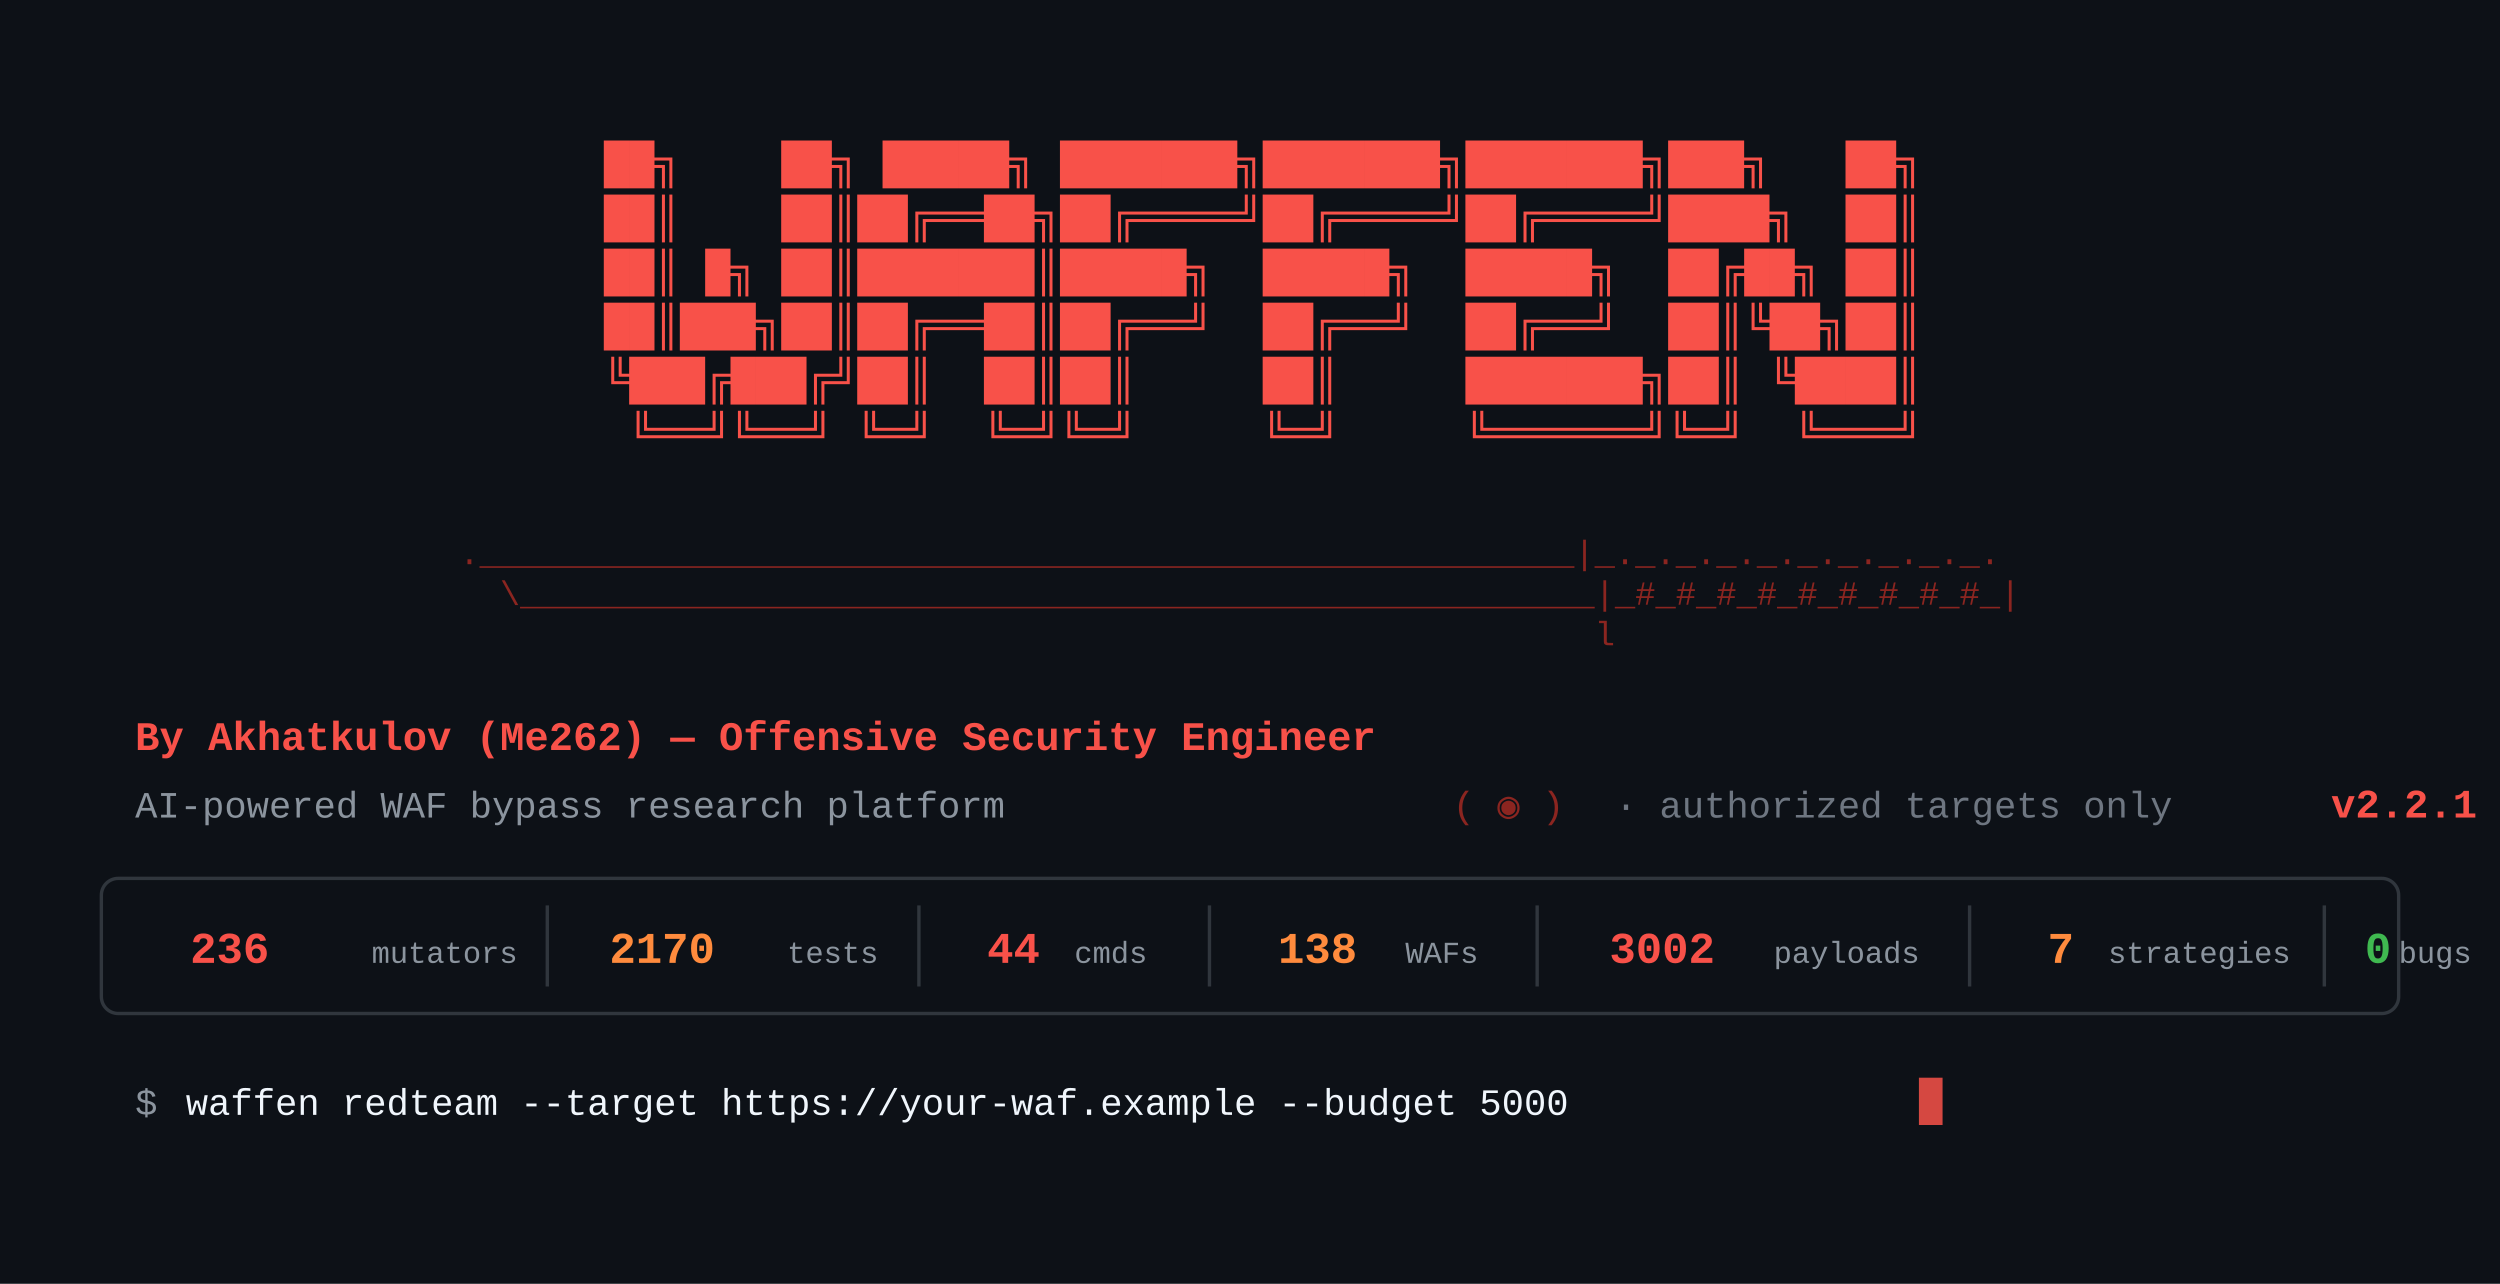
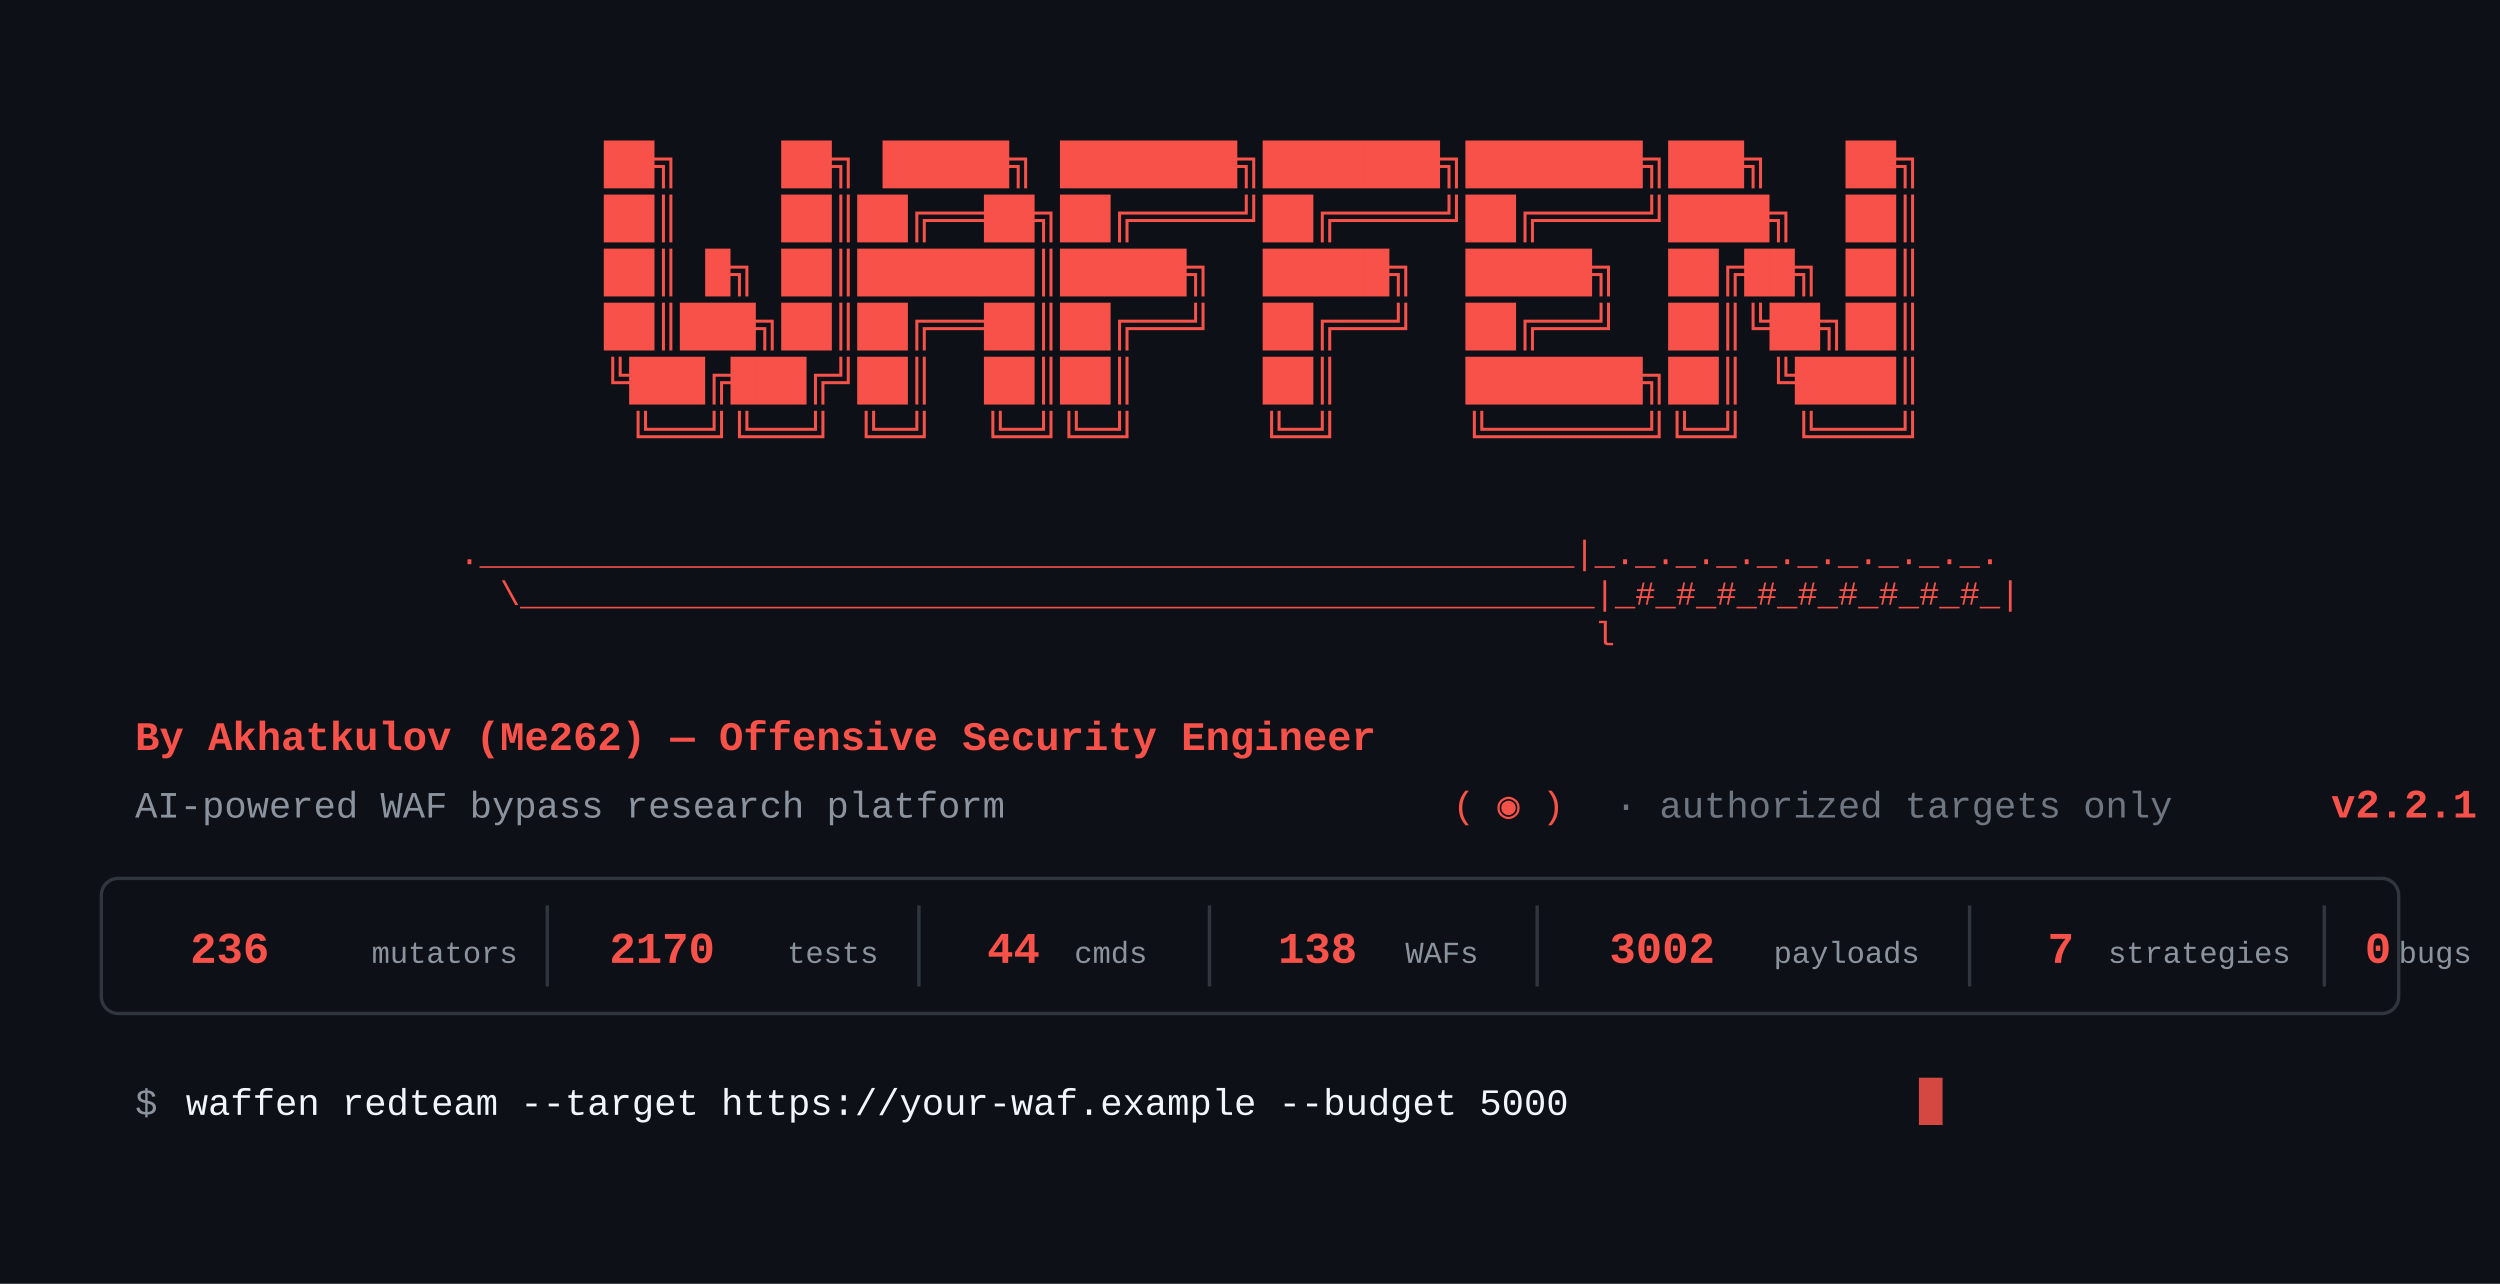
<svg xmlns="http://www.w3.org/2000/svg" viewBox="0 0 740 380" width="740" height="380">
  <rect width="740" height="380" fill="#0d1117" />
  <text x="370" y="52" text-anchor="middle" font-family="'SF Mono','Fira Code','Courier New',monospace" font-size="12.5" fill="#f85149" xml:space="preserve"> ██╗    ██╗ █████╗ ███████╗███████╗███████╗███╗   ██╗</text>
  <text x="370" y="68" text-anchor="middle" font-family="'SF Mono','Fira Code','Courier New',monospace" font-size="12.5" fill="#f85149" xml:space="preserve"> ██║    ██║██╔══██╗██╔════╝██╔════╝██╔════╝████╗  ██║</text>
  <text x="370" y="84" text-anchor="middle" font-family="'SF Mono','Fira Code','Courier New',monospace" font-size="12.5" fill="#f85149" xml:space="preserve"> ██║ █╗ ██║███████║█████╗  █████╗  █████╗  ██╔██╗ ██║</text>
  <text x="370" y="100" text-anchor="middle" font-family="'SF Mono','Fira Code','Courier New',monospace" font-size="12.5" fill="#f85149" xml:space="preserve"> ██║███╗██║██╔══██║██╔══╝  ██╔══╝  ██╔══╝  ██║╚██╗██║</text>
  <text x="370" y="116" text-anchor="middle" font-family="'SF Mono','Fira Code','Courier New',monospace" font-size="12.5" fill="#f85149" xml:space="preserve"> ╚███╔███╔╝██║  ██║██║     ██║     ███████╗██║ ╚████║</text>
  <text x="370" y="132" text-anchor="middle" font-family="'SF Mono','Fira Code','Courier New',monospace" font-size="12.5" fill="#f85149" xml:space="preserve">  ╚══╝╚══╝ ╚═╝  ╚═╝╚═╝     ╚═╝     ╚══════╝╚═╝  ╚═══╝</text>
-   <text x="370" y="167" text-anchor="middle" font-family="'SF Mono','Fira Code','Courier New',monospace" font-size="10" fill="#8b2520" xml:space="preserve">.______________________________________________________|_._._._._._._._._._.  </text>
-   <text x="370" y="179" text-anchor="middle" font-family="'SF Mono','Fira Code','Courier New',monospace" font-size="10" fill="#8b2520" xml:space="preserve"> \_____________________________________________________|_#_#_#_#_#_#_#_#_#_|</text>
-   <text x="370" y="191" text-anchor="middle" font-family="'SF Mono','Fira Code','Courier New',monospace" font-size="10" fill="#8b2520" xml:space="preserve">                                                       l                    </text>
+   <text x="370" y="167" text-anchor="middle" font-family="'SF Mono','Fira Code','Courier New',monospace" font-size="10" fill="#f85149" xml:space="preserve">.______________________________________________________|_._._._._._._._._._.  </text>
+   <text x="370" y="179" text-anchor="middle" font-family="'SF Mono','Fira Code','Courier New',monospace" font-size="10" fill="#f85149" xml:space="preserve"> \_____________________________________________________|_#_#_#_#_#_#_#_#_#_|</text>
+   <text x="370" y="191" text-anchor="middle" font-family="'SF Mono','Fira Code','Courier New',monospace" font-size="10" fill="#f85149" xml:space="preserve">                                                       l                    </text>
  <text x="40" y="222" font-family="'SF Mono','Fira Code','Courier New',monospace" font-size="12" font-weight="700" fill="#f85149">By Akhatkulov (Me262) — Offensive Security Engineer</text>
  <text x="40" y="242" font-family="'SF Mono','Fira Code','Courier New',monospace" font-size="11" fill="#8b949e">AI-powered WAF bypass research platform</text>
-   <text x="430" y="242" font-family="'SF Mono','Fira Code','Courier New',monospace" font-size="11" fill="#8b2520">( ◉ )</text>
+   <text x="430" y="242" font-family="'SF Mono','Fira Code','Courier New',monospace" font-size="11" fill="#f85149">( ◉ )</text>
  <text x="478" y="242" font-family="'SF Mono','Fira Code','Courier New',monospace" font-size="11" fill="#6e7681">· authorized targets only</text>
  <text x="690" y="242" font-family="'SF Mono','Fira Code','Courier New',monospace" font-size="12" font-weight="700" fill="#f85149">v2.2.1</text>
  <rect x="30" y="260" width="680" height="40" rx="5" fill="none" stroke="#30363d" stroke-width="1" />
  <text x="68" y="285" text-anchor="middle" font-family="'SF Mono','Fira Code','Courier New',monospace" font-size="13" font-weight="700" fill="#f85149">236</text>
  <text x="110" y="285" font-family="'SF Mono','Fira Code','Courier New',monospace" font-size="9" fill="#8b949e">mutators</text>
  <line x1="162" y1="268" x2="162" y2="292" stroke="#30363d" stroke-width="1" />
-   <text x="196" y="285" text-anchor="middle" font-family="'SF Mono','Fira Code','Courier New',monospace" font-size="13" font-weight="700" fill="#ff8b3d">2170</text>
+   <text x="196" y="285" text-anchor="middle" font-family="'SF Mono','Fira Code','Courier New',monospace" font-size="13" font-weight="700" fill="#f85149">2170</text>
  <text x="233" y="285" font-family="'SF Mono','Fira Code','Courier New',monospace" font-size="9" fill="#8b949e">tests</text>
  <line x1="272" y1="268" x2="272" y2="292" stroke="#30363d" stroke-width="1" />
  <text x="300" y="285" text-anchor="middle" font-family="'SF Mono','Fira Code','Courier New',monospace" font-size="13" font-weight="700" fill="#f85149">44</text>
  <text x="318" y="285" font-family="'SF Mono','Fira Code','Courier New',monospace" font-size="9" fill="#8b949e">cmds</text>
  <line x1="358" y1="268" x2="358" y2="292" stroke="#30363d" stroke-width="1" />
-   <text x="390" y="285" text-anchor="middle" font-family="'SF Mono','Fira Code','Courier New',monospace" font-size="13" font-weight="700" fill="#ff8b3d">138</text>
+   <text x="390" y="285" text-anchor="middle" font-family="'SF Mono','Fira Code','Courier New',monospace" font-size="13" font-weight="700" fill="#f85149">138</text>
  <text x="416" y="285" font-family="'SF Mono','Fira Code','Courier New',monospace" font-size="9" fill="#8b949e">WAFs</text>
  <line x1="455" y1="268" x2="455" y2="292" stroke="#30363d" stroke-width="1" />
  <text x="492" y="285" text-anchor="middle" font-family="'SF Mono','Fira Code','Courier New',monospace" font-size="13" font-weight="700" fill="#f85149">3002</text>
  <text x="525" y="285" font-family="'SF Mono','Fira Code','Courier New',monospace" font-size="9" fill="#8b949e">payloads</text>
  <line x1="583" y1="268" x2="583" y2="292" stroke="#30363d" stroke-width="1" />
-   <text x="610" y="285" text-anchor="middle" font-family="'SF Mono','Fira Code','Courier New',monospace" font-size="13" font-weight="700" fill="#ff8b3d">7</text>
+   <text x="610" y="285" text-anchor="middle" font-family="'SF Mono','Fira Code','Courier New',monospace" font-size="13" font-weight="700" fill="#f85149">7</text>
  <text x="624" y="285" font-family="'SF Mono','Fira Code','Courier New',monospace" font-size="9" fill="#8b949e">strategies</text>
  <line x1="688" y1="268" x2="688" y2="292" stroke="#30363d" stroke-width="1" />
-   <text x="700" y="285" font-family="'SF Mono','Fira Code','Courier New',monospace" font-size="13" font-weight="700" fill="#3fb950">0</text>
+   <text x="700" y="285" font-family="'SF Mono','Fira Code','Courier New',monospace" font-size="13" font-weight="700" fill="#f85149">0</text>
  <text x="710" y="285" font-family="'SF Mono','Fira Code','Courier New',monospace" font-size="9" fill="#8b949e">bugs</text>
  <text x="40" y="330" font-family="'SF Mono','Fira Code','Courier New',monospace" font-size="11" fill="#8b949e">$</text>
  <text x="55" y="330" font-family="'SF Mono','Fira Code','Courier New',monospace" font-size="11" fill="#f0f6fc">waffen redteam --target https://your-waf.example --budget 5000</text>
  <rect x="568" y="319" width="7" height="14" fill="#f85149" opacity="0.85">
    <animate attributeName="opacity" values="0.85;0;0.85" dur="1s" repeatCount="indefinite" />
  </rect>
</svg>
